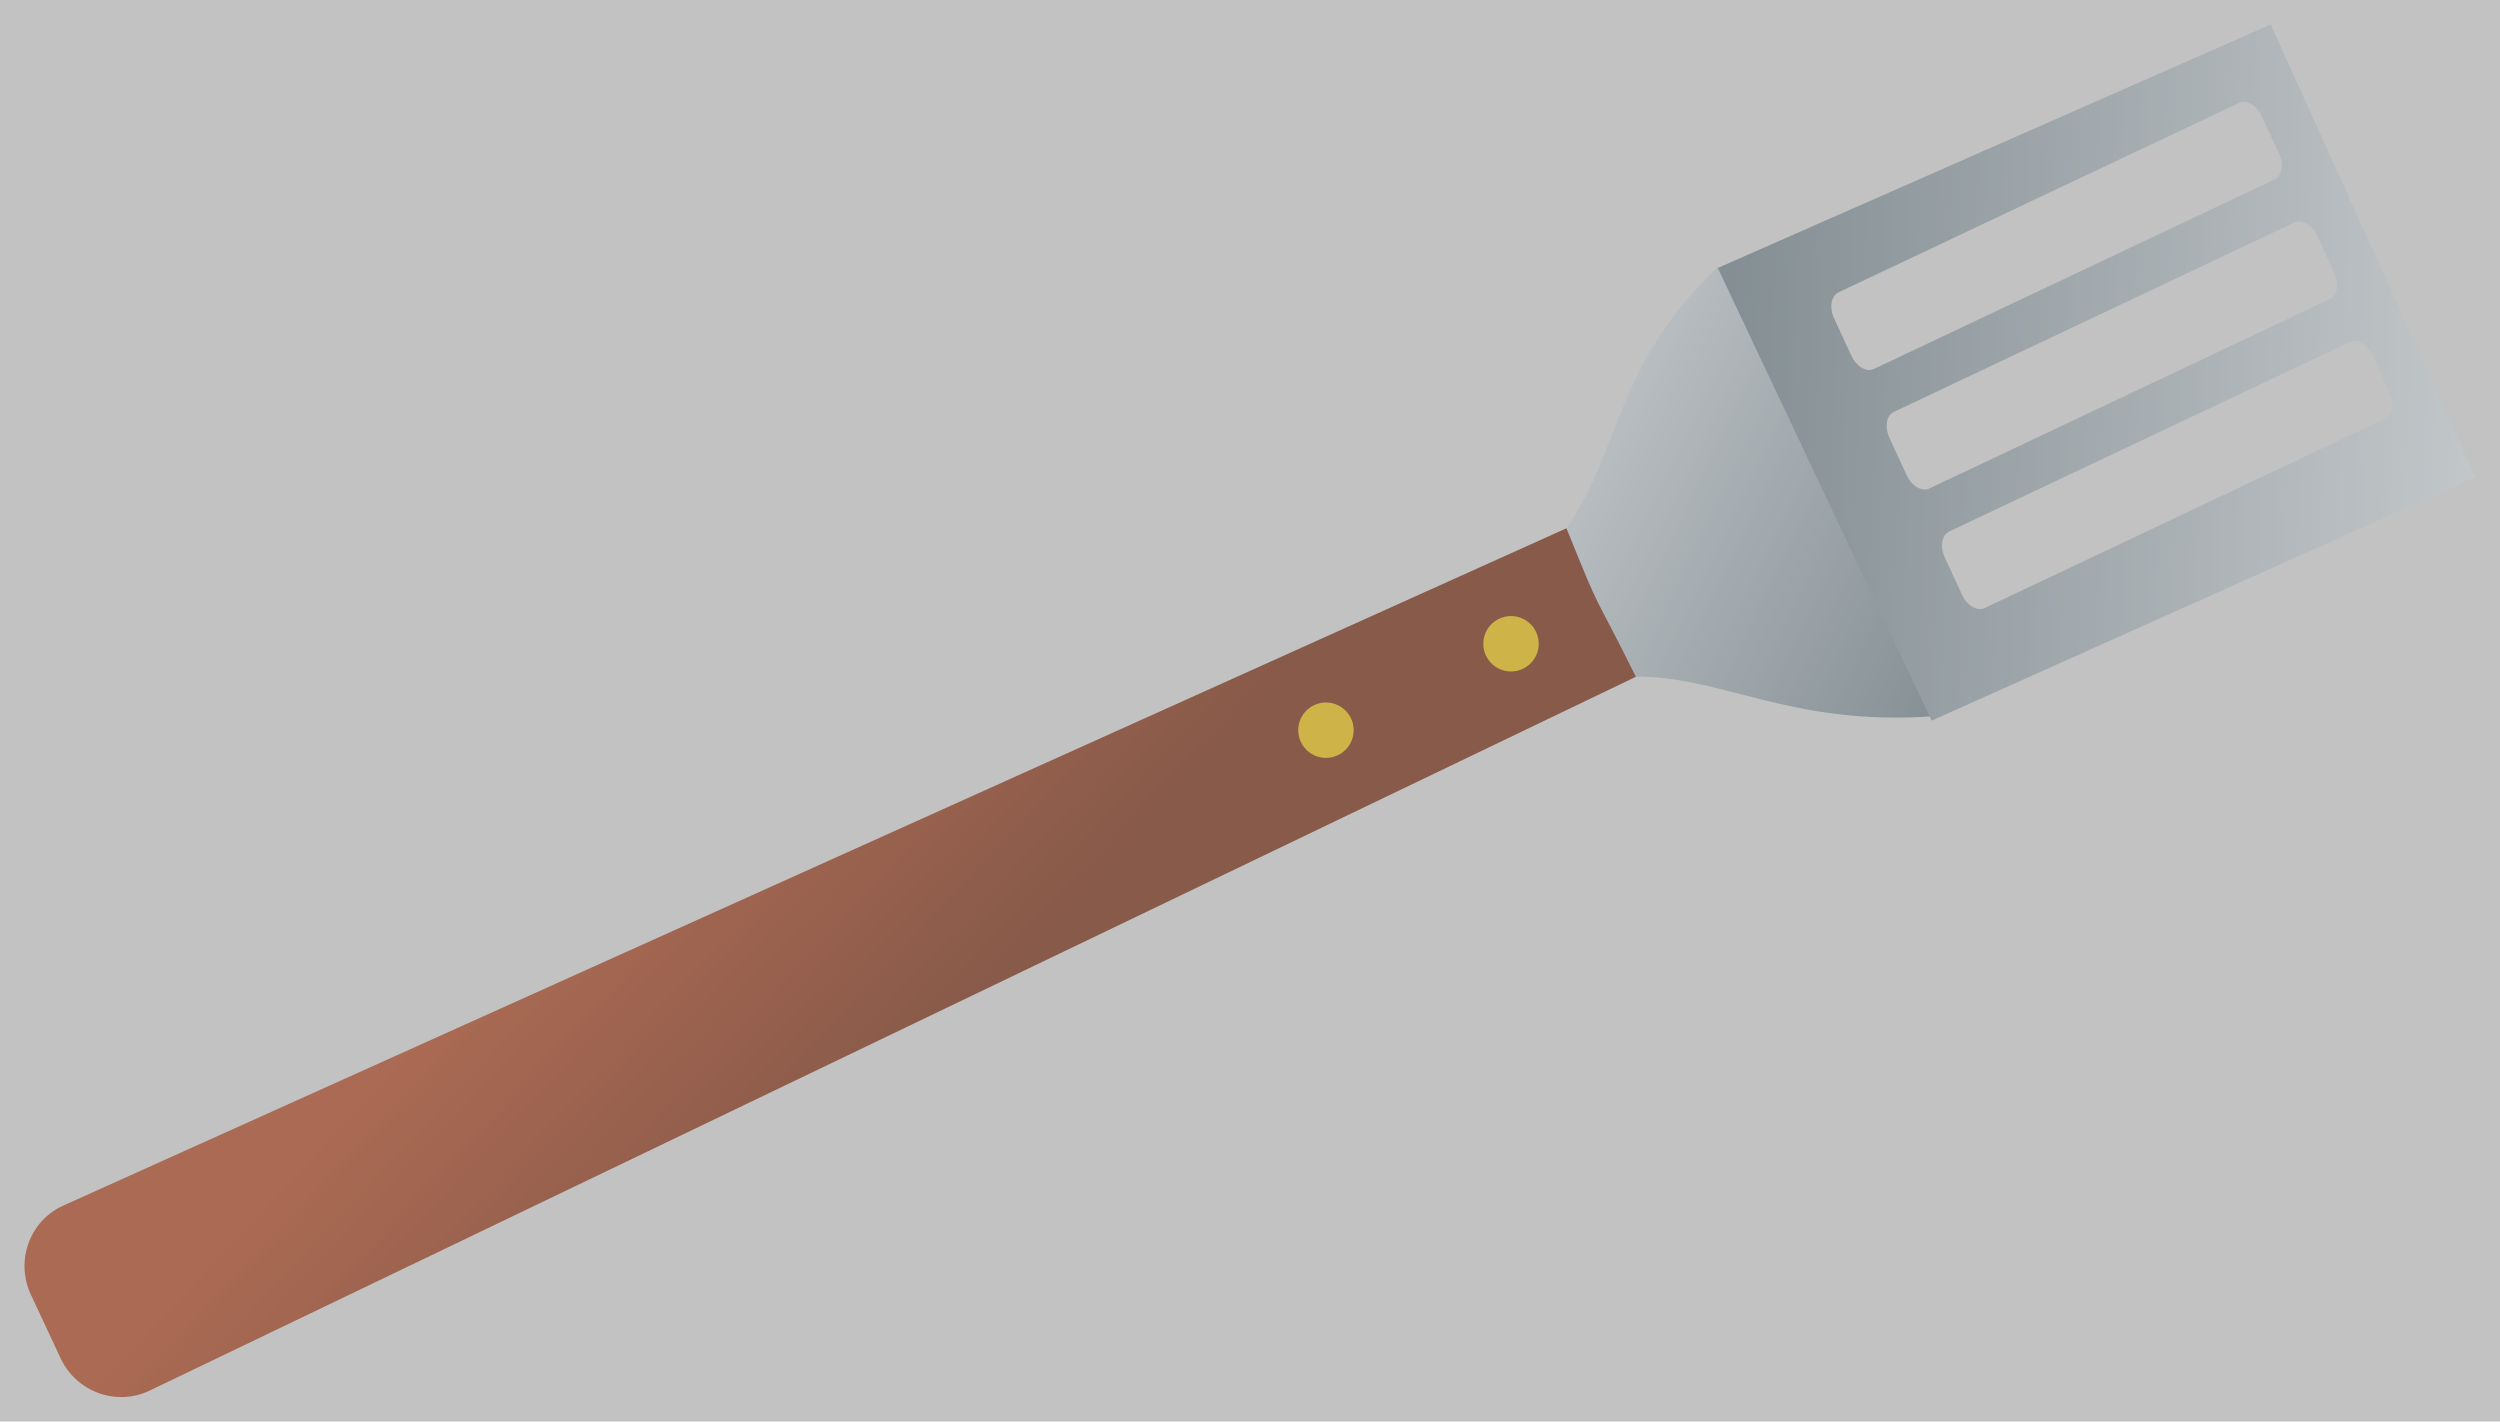
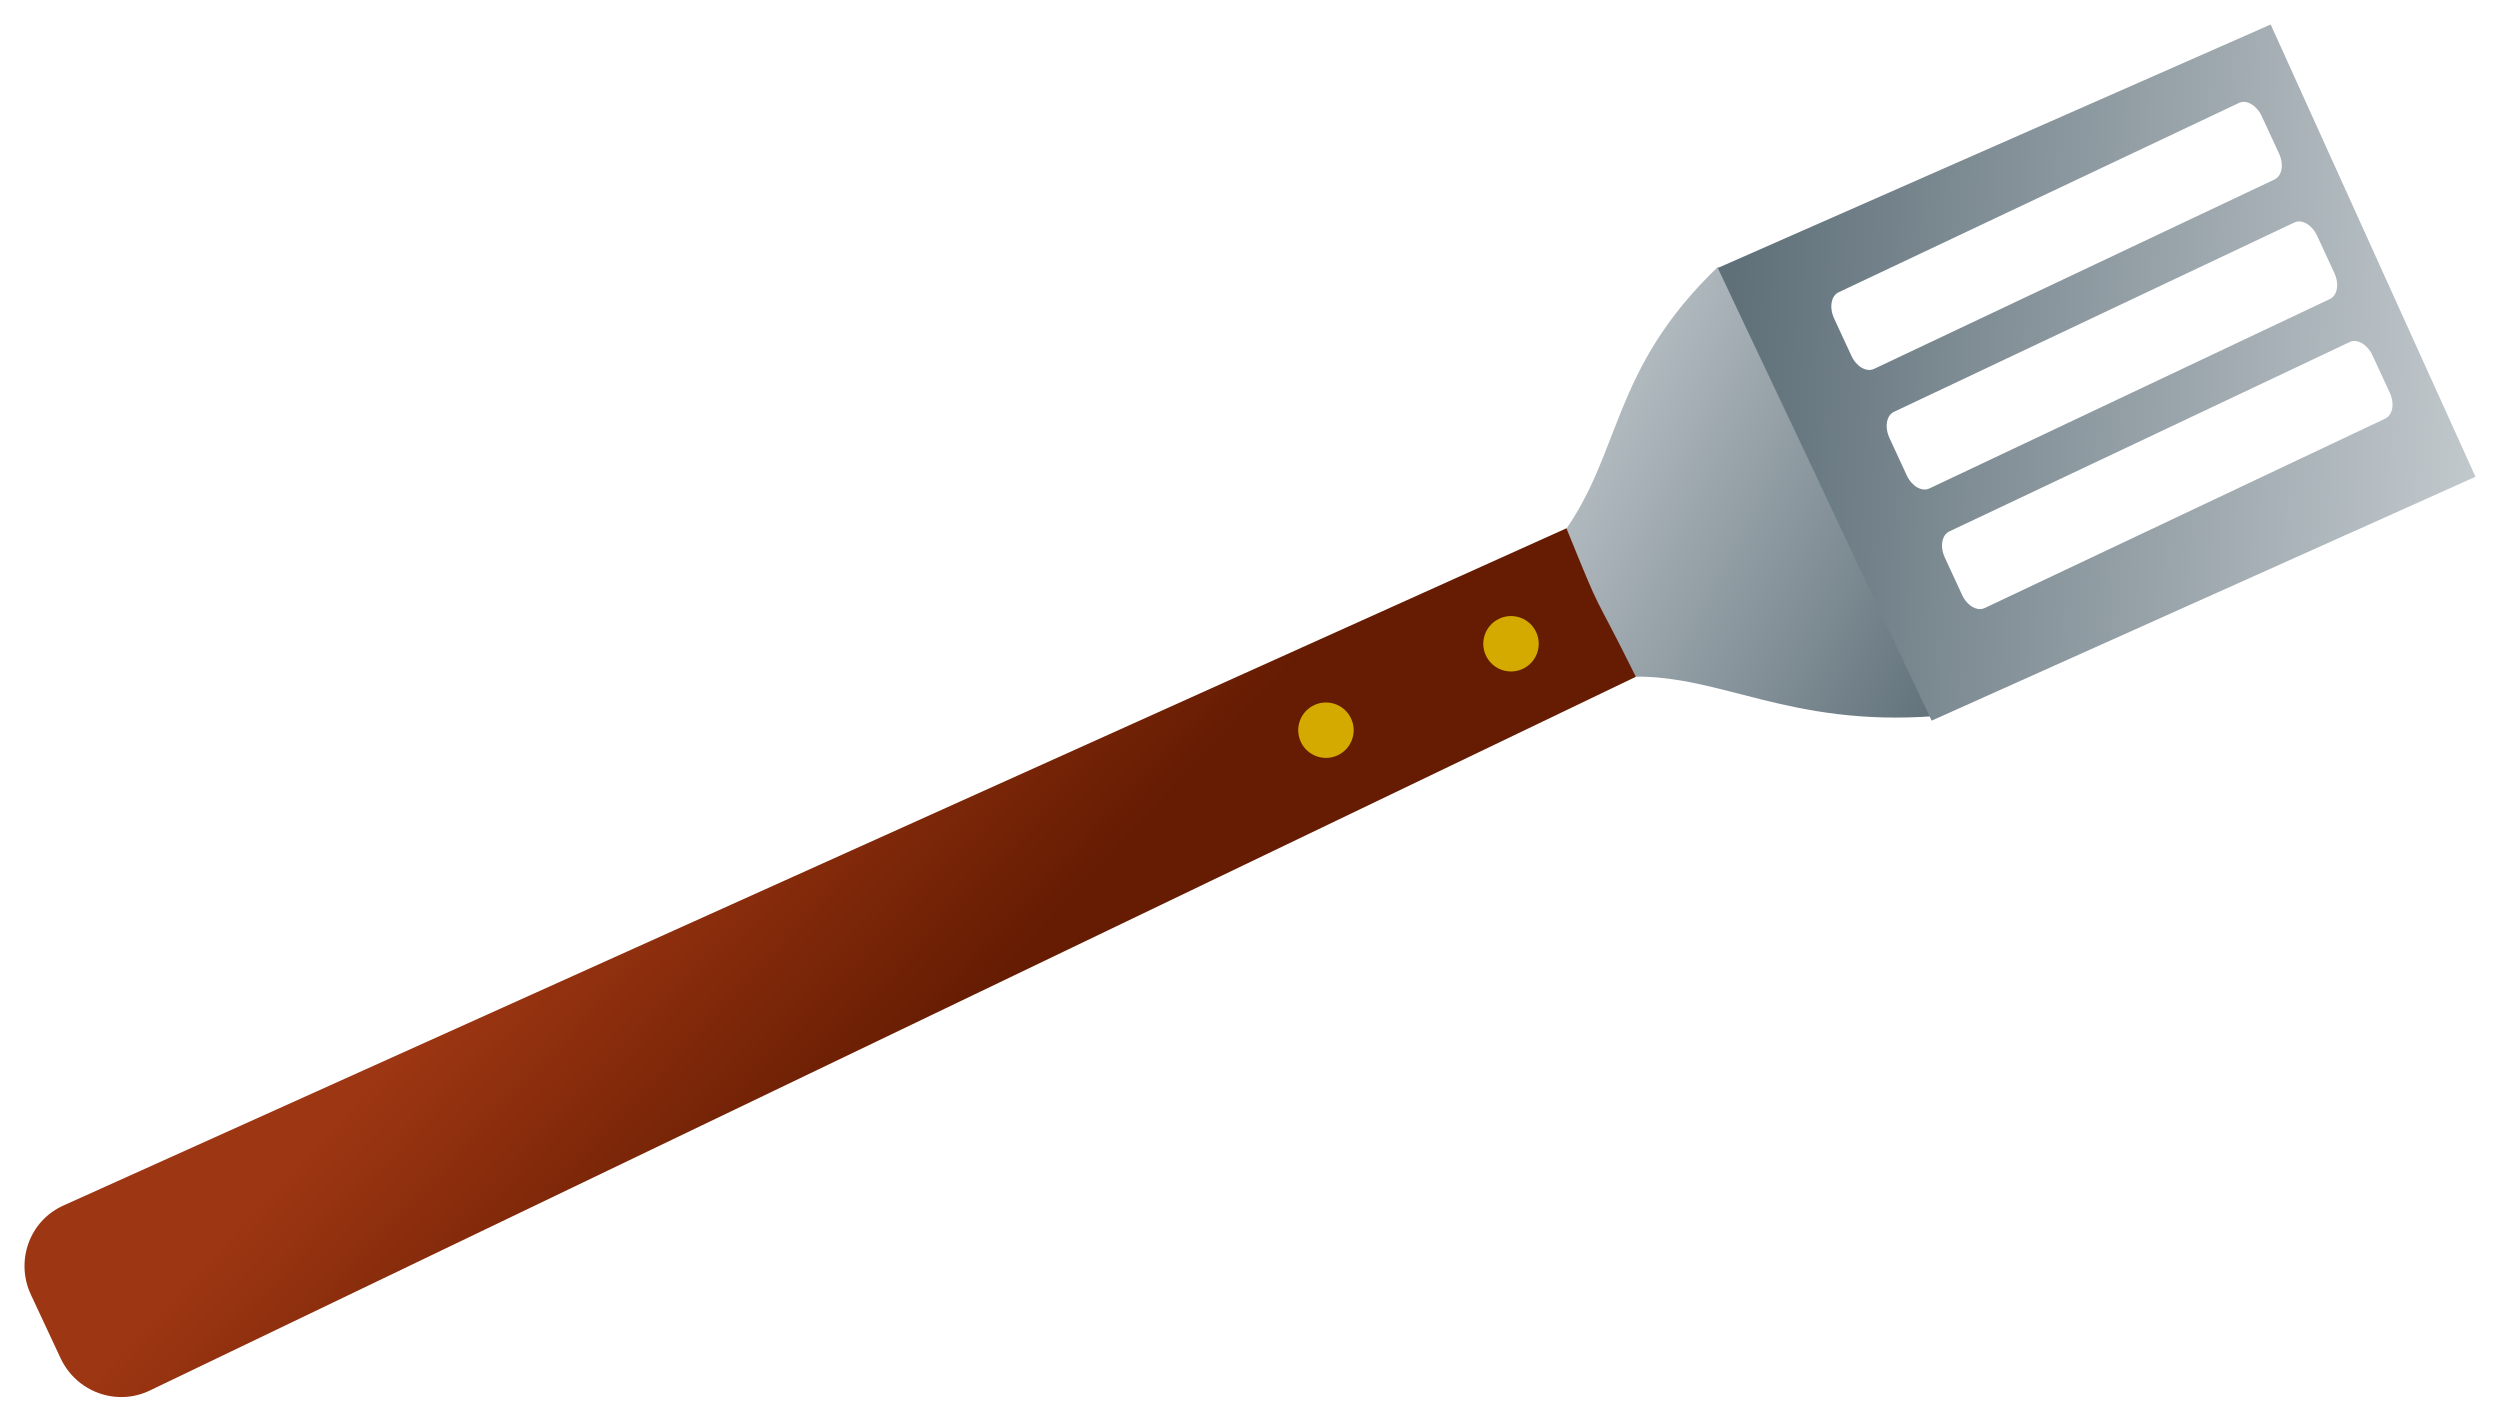
<svg xmlns="http://www.w3.org/2000/svg" xmlns:xlink="http://www.w3.org/1999/xlink" width="102" height="58" id="svg3322" version="1.1">
  <defs id="defs3324">
    <linearGradient xlink:href="#linearGradient6703-9" id="linearGradient8714" gradientUnits="userSpaceOnUse" gradientTransform="matrix(0.9542654,-0.3402817,0.3402817,0.9542654,48.40708,297.0842)" x1="379.797" y1="101.583" x2="331.466" y2="41.778" />
    <linearGradient id="linearGradient6703-9">
      <stop style="stop-color:#5f7079;stop-opacity:1;" offset="0" id="stop6705-0" />
      <stop style="stop-color:#d6dbde;stop-opacity:1;" offset="1" id="stop6707-5" />
    </linearGradient>
    <linearGradient xlink:href="#linearGradient8722" id="linearGradient8728" x1="272.047" y1="272.603" x2="303.832" y2="308.603" gradientUnits="userSpaceOnUse" />
    <linearGradient id="linearGradient8722">
      <stop style="stop-color:#9d3612;stop-opacity:1;" offset="0" id="stop8724" />
      <stop style="stop-color:#651c02;stop-opacity:1;" offset="1" id="stop8726" />
    </linearGradient>
    <linearGradient xlink:href="#linearGradient6703-9" id="linearGradient8710" gradientUnits="userSpaceOnUse" gradientTransform="matrix(0.9669042,-0.350109,0.4344974,1.233179,0.9811084,181.2294)" x1="369.796" y1="138.199" x2="456.109" y2="194.396" />
    <linearGradient id="linearGradient3219">
      <stop style="stop-color:#5f7079;stop-opacity:1;" offset="0" id="stop3221" />
      <stop style="stop-color:#d6dbde;stop-opacity:1;" offset="1" id="stop3223" />
    </linearGradient>
    <linearGradient id="linearGradient6703-6">
      <stop style="stop-color:#5f7079;stop-opacity:1;" offset="0" id="stop6705-3" />
      <stop style="stop-color:#d6dbde;stop-opacity:1;" offset="1" id="stop6707-4" />
    </linearGradient>
    <linearGradient id="linearGradient3230">
      <stop style="stop-color:#9d3612;stop-opacity:1;" offset="0" id="stop3232" />
      <stop style="stop-color:#651c02;stop-opacity:1;" offset="1" id="stop3234" />
    </linearGradient>
  </defs>
  <g id="layer1" transform="translate(0,-994.3622)">
-     <rect style="opacity:0.63;fill:#000000;fill-opacity:0.376;stroke:none" id="rect3805" width="102" height="58" x="-5.1070259e-015" y="994.362" rx="0" ry="0" />
-     <g transform="matrix(0.327677,-0.03106643,0.03108331,0.3274991,-73.44746,948.1748)" style="opacity:0.63;display:inline" id="g8732">
+     <g transform="matrix(0.327677,-0.03106643,0.03108331,0.3274991,-73.44746,948.1748)" style="opacity:1;display:inline" id="g8732">
      <path style="fill:url(#linearGradient8714);fill-opacity:1;stroke:none" d="m 395.391,245.154 c 8.4,-9.452 7.916,-19.842 22.406,-31.274 6.491,18.351 12.859,36.018 21.309,58.03 -17.967,-0.414 -25.659,-7.569 -36.712,-8.412 z" id="path8159" />
      <path style="fill:url(#linearGradient8728);fill-opacity:1;stroke:none" d="m 202.578,310.438 193.426,-66.029 c 3.645,12.221 2.145,6.923 6.827,19.147 L 211.083,334.288 c -4.323,1.595 -9.08,-0.7 -10.627,-5.04 l -2.918,-8.182 c -1.548,-4.34 0.68,-9.139 5.04,-10.627 z" id="path6699" />
      <path id="rect8163" d="m 417.73,214.039 21.085,58.396 69.971,-23.741 -19.977,-58.242 z m 14.621,4.419 51.633,-18.696 c 0.975,-0.353 2.157,0.509 2.651,1.91 l 1.697,4.816 c 0.494,1.402 0.106,2.793 -0.869,3.146 l -51.633,18.696 c -0.975,0.353 -2.145,-0.474 -2.639,-1.876 l -1.697,-4.816 c -0.494,-1.402 -0.118,-2.828 0.857,-3.181 z m 5.43,15.41 51.633,-18.696 c 0.975,-0.353 2.157,0.509 2.651,1.91 l 1.697,4.816 c 0.494,1.402 0.106,2.793 -0.869,3.146 l -51.633,18.696 c -0.975,0.353 -2.145,-0.474 -2.639,-1.876 l -1.697,-4.816 c -0.494,-1.402 -0.118,-2.828 0.857,-3.18 z m 5.43,15.41 51.633,-18.696 c 0.975,-0.353 2.157,0.509 2.651,1.91 l 1.697,4.816 c 0.494,1.402 0.106,2.793 -0.869,3.146 l -51.633,18.696 c -0.975,0.353 -2.145,-0.474 -2.639,-1.876 l -1.697,-4.816 c -0.494,-1.402 -0.118,-2.828 0.857,-3.18 z" style="fill:url(#linearGradient8710);fill-opacity:1;stroke:none" />
      <path transform="matrix(0.851774,-0.3037342,0.3037342,0.851774,47.28814,195.3391)" d="m 335.2,191.762 c 0,2.099 -1.701,3.8 -3.8,3.8 -2.099,0 -3.8,-1.701 -3.8,-3.8 0,-2.099 1.701,-3.8 3.8,-3.8 2.099,0 3.8,1.701 3.8,3.8 z" id="path8175" style="fill:#d4aa00;fill-opacity:1;stroke:none" />
      <path style="fill:#d4aa00;fill-opacity:1;stroke:none" id="path8177" d="m 335.2,191.762 c 0,2.099 -1.701,3.8 -3.8,3.8 -2.099,0 -3.8,-1.701 -3.8,-3.8 0,-2.099 1.701,-3.8 3.8,-3.8 2.099,0 3.8,1.701 3.8,3.8 z" transform="matrix(0.851774,-0.3037342,0.3037342,0.851774,23.43847,203.8436)" />
    </g>
  </g>
</svg>
